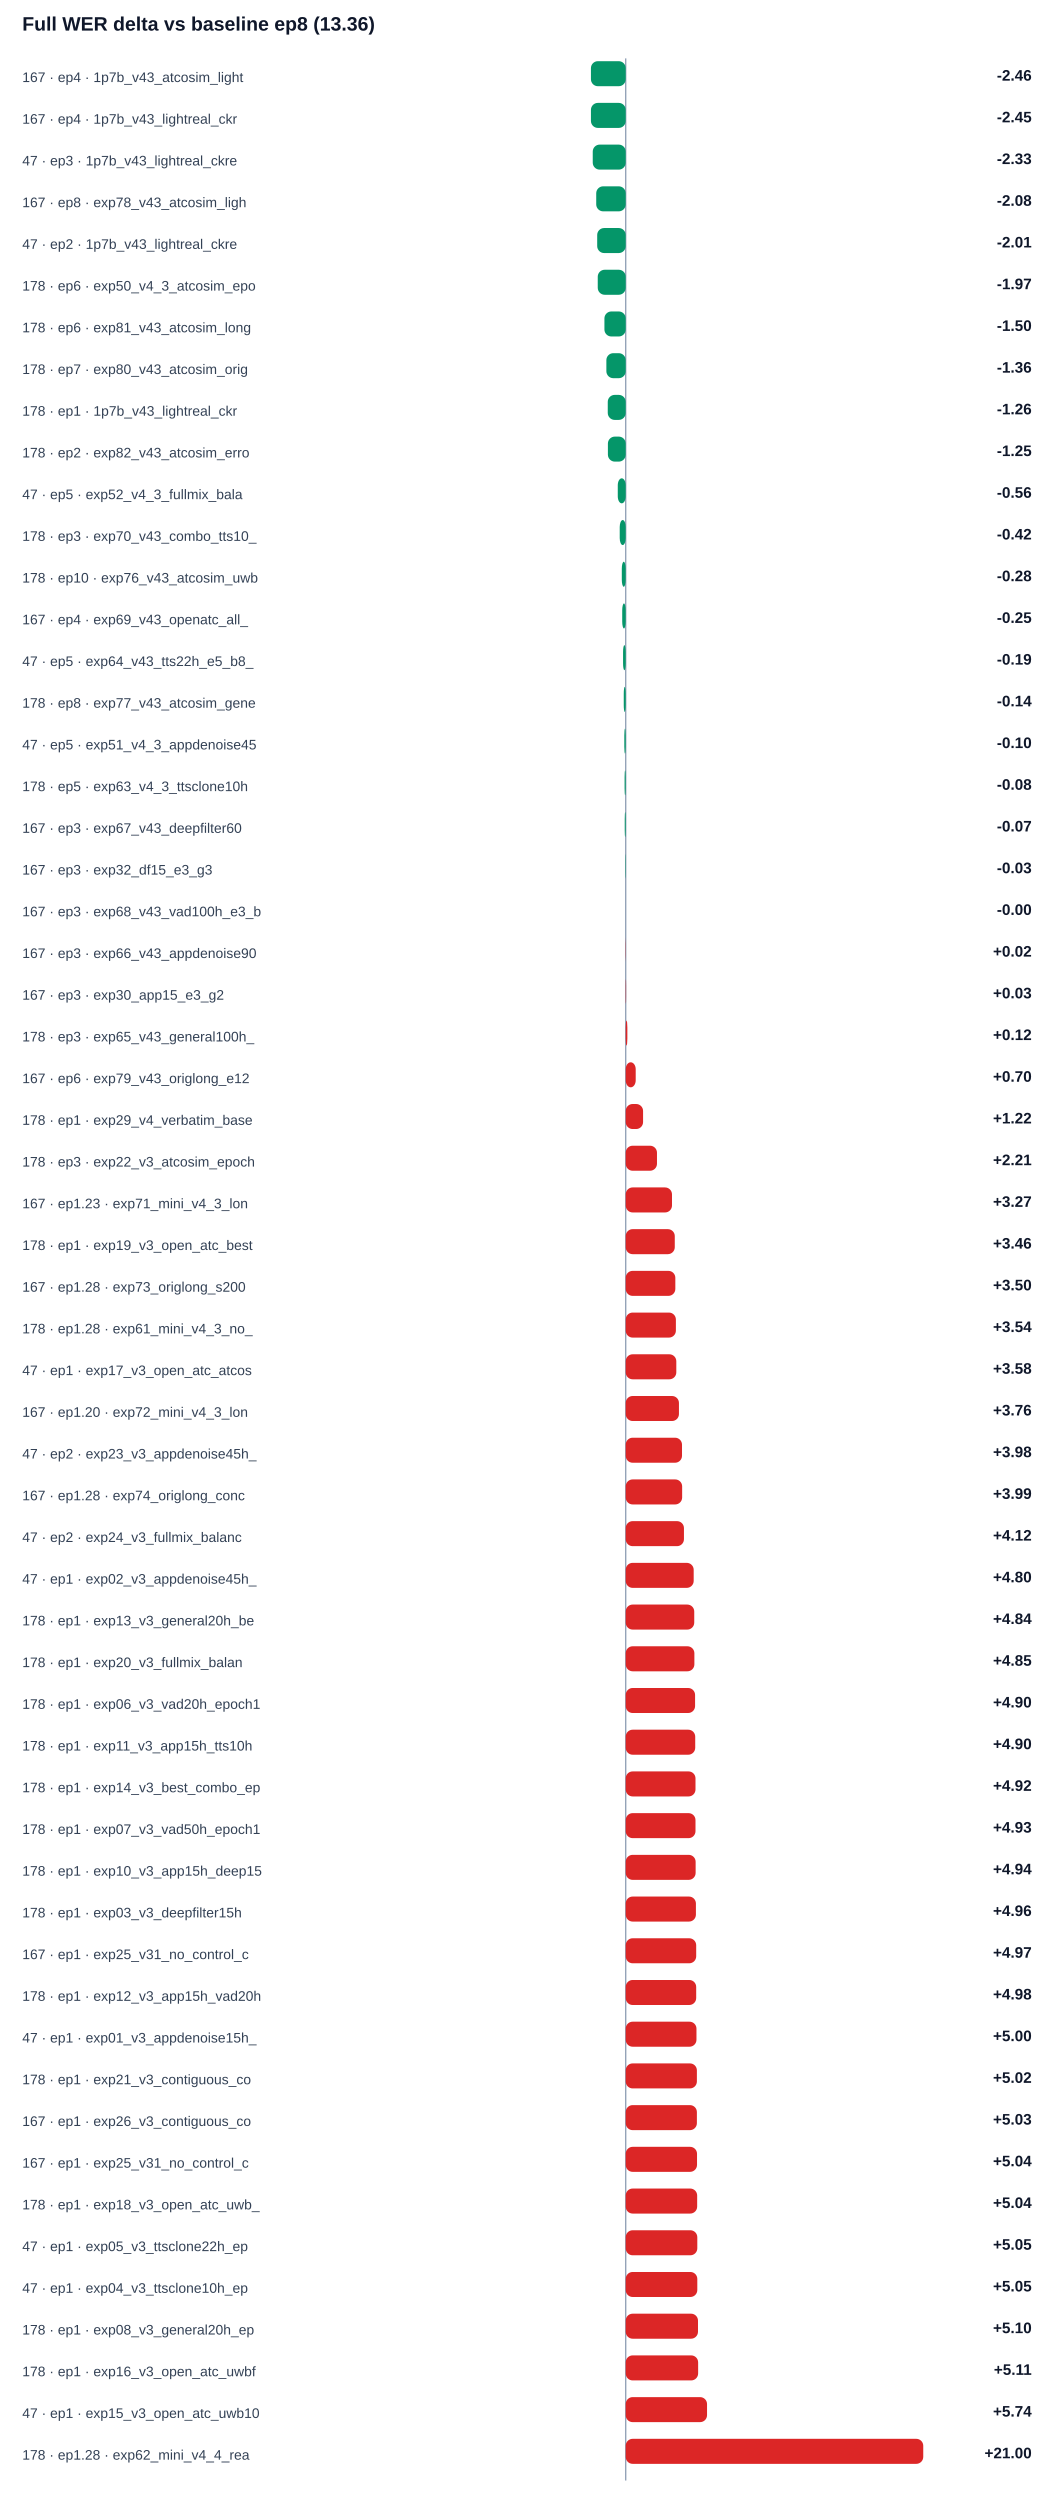
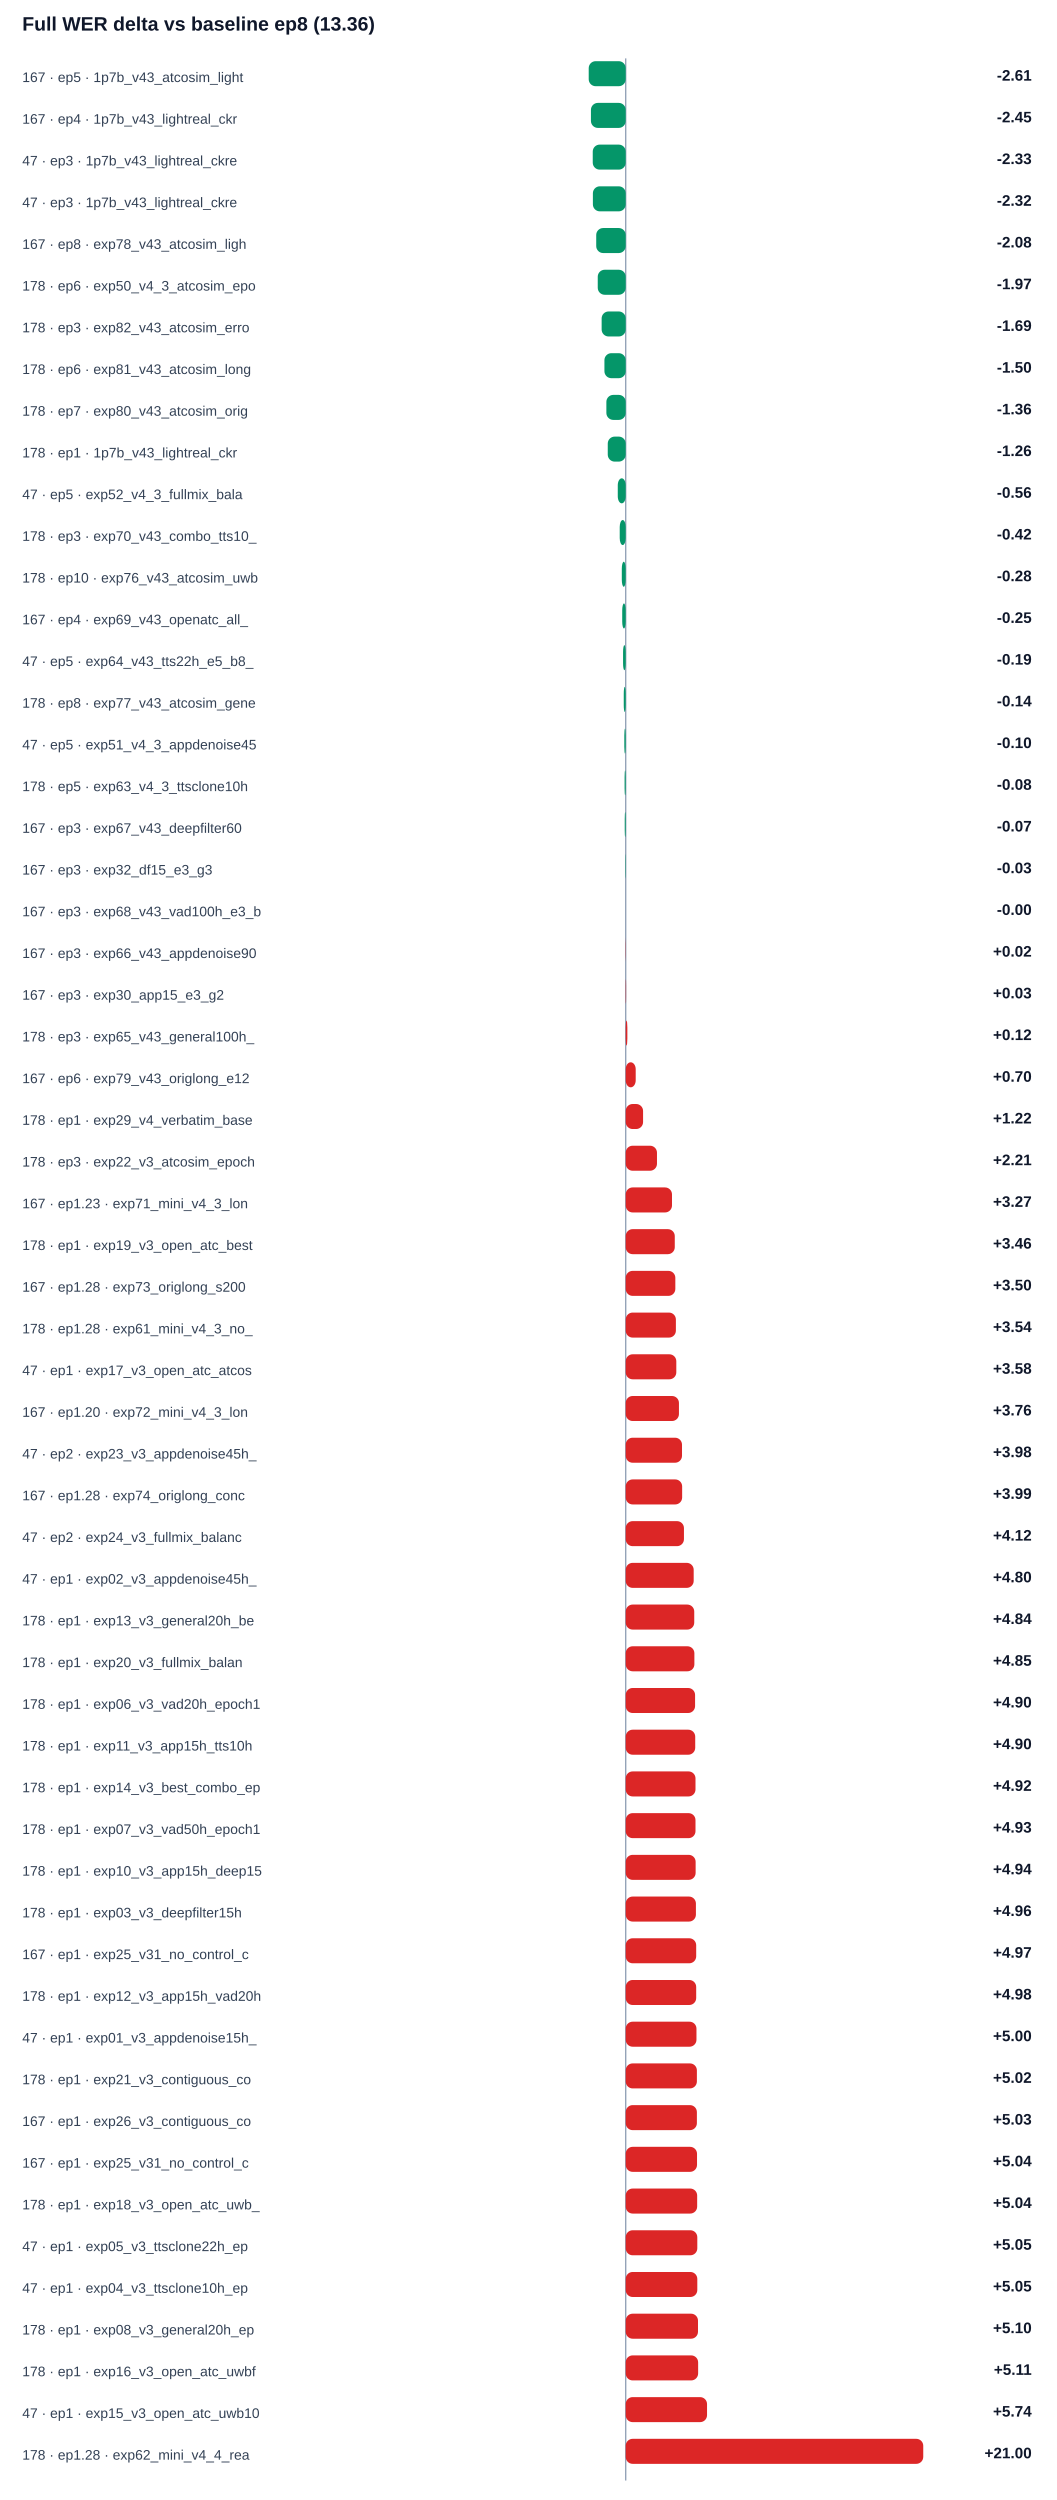
<svg xmlns="http://www.w3.org/2000/svg" width="100%" viewBox="0 0 760 1798" style="max-width:760px;background:#ffffff;border:1px solid #e5e7eb;border-radius:10px;">
  <text x="16.0" y="22.0" font-size="14" fill="#0f172a" text-anchor="start" font-family="Arial, sans-serif" font-weight="700">Full WER delta vs baseline ep8 (13.36)</text>
  <line x1="450" y1="42" x2="450" y2="1784" stroke="#94a3b8" />
-   <text x="16.0" y="59.0" font-size="10" fill="#334155" text-anchor="start" font-family="Arial, sans-serif" font-weight="400">167 · ep4 · 1p7b_v43_atcosim_light</text>
-   <rect x="425.0" y="44" width="25.0" height="18" rx="5" fill="#059669" />
-   <text x="742.0" y="58.0" font-size="11" fill="#0f172a" text-anchor="end" font-family="Arial, sans-serif" font-weight="700">-2.46</text>
+   <text x="16.0" y="59.0" font-size="10" fill="#334155" text-anchor="start" font-family="Arial, sans-serif" font-weight="400">167 · ep5 · 1p7b_v43_atcosim_light</text>
+   <rect x="423.4" y="44" width="26.6" height="18" rx="5" fill="#059669" />
+   <text x="742.0" y="58.0" font-size="11" fill="#0f172a" text-anchor="end" font-family="Arial, sans-serif" font-weight="700">-2.61</text>
  <text x="16.0" y="89.0" font-size="10" fill="#334155" text-anchor="start" font-family="Arial, sans-serif" font-weight="400">167 · ep4 · 1p7b_v43_lightreal_ckr</text>
  <rect x="425.0" y="74" width="25.0" height="18" rx="5" fill="#059669" />
  <text x="742.0" y="88.0" font-size="11" fill="#0f172a" text-anchor="end" font-family="Arial, sans-serif" font-weight="700">-2.45</text>
  <text x="16.0" y="119.0" font-size="10" fill="#334155" text-anchor="start" font-family="Arial, sans-serif" font-weight="400">47 · ep3 · 1p7b_v43_lightreal_ckre</text>
  <rect x="426.3" y="104" width="23.7" height="18" rx="5" fill="#059669" />
  <text x="742.0" y="118.0" font-size="11" fill="#0f172a" text-anchor="end" font-family="Arial, sans-serif" font-weight="700">-2.33</text>
-   <text x="16.0" y="149.0" font-size="10" fill="#334155" text-anchor="start" font-family="Arial, sans-serif" font-weight="400">167 · ep8 · exp78_v43_atcosim_ligh</text>
-   <rect x="428.8" y="134" width="21.2" height="18" rx="5" fill="#059669" />
-   <text x="742.0" y="148.0" font-size="11" fill="#0f172a" text-anchor="end" font-family="Arial, sans-serif" font-weight="700">-2.08</text>
-   <text x="16.0" y="179.0" font-size="10" fill="#334155" text-anchor="start" font-family="Arial, sans-serif" font-weight="400">47 · ep2 · 1p7b_v43_lightreal_ckre</text>
-   <rect x="429.5" y="164" width="20.5" height="18" rx="5" fill="#059669" />
-   <text x="742.0" y="178.0" font-size="11" fill="#0f172a" text-anchor="end" font-family="Arial, sans-serif" font-weight="700">-2.01</text>
+   <text x="16.0" y="149.0" font-size="10" fill="#334155" text-anchor="start" font-family="Arial, sans-serif" font-weight="400">47 · ep3 · 1p7b_v43_lightreal_ckre</text>
+   <rect x="426.4" y="134" width="23.6" height="18" rx="5" fill="#059669" />
+   <text x="742.0" y="148.0" font-size="11" fill="#0f172a" text-anchor="end" font-family="Arial, sans-serif" font-weight="700">-2.32</text>
+   <text x="16.0" y="179.0" font-size="10" fill="#334155" text-anchor="start" font-family="Arial, sans-serif" font-weight="400">167 · ep8 · exp78_v43_atcosim_ligh</text>
+   <rect x="428.8" y="164" width="21.2" height="18" rx="5" fill="#059669" />
+   <text x="742.0" y="178.0" font-size="11" fill="#0f172a" text-anchor="end" font-family="Arial, sans-serif" font-weight="700">-2.08</text>
  <text x="16.0" y="209.0" font-size="10" fill="#334155" text-anchor="start" font-family="Arial, sans-serif" font-weight="400">178 · ep6 · exp50_v4_3_atcosim_epo</text>
  <rect x="429.9" y="194" width="20.1" height="18" rx="5" fill="#059669" />
  <text x="742.0" y="208.0" font-size="11" fill="#0f172a" text-anchor="end" font-family="Arial, sans-serif" font-weight="700">-1.97</text>
-   <text x="16.0" y="239.0" font-size="10" fill="#334155" text-anchor="start" font-family="Arial, sans-serif" font-weight="400">178 · ep6 · exp81_v43_atcosim_long</text>
-   <rect x="434.7" y="224" width="15.3" height="18" rx="5" fill="#059669" />
-   <text x="742.0" y="238.0" font-size="11" fill="#0f172a" text-anchor="end" font-family="Arial, sans-serif" font-weight="700">-1.50</text>
-   <text x="16.0" y="269.0" font-size="10" fill="#334155" text-anchor="start" font-family="Arial, sans-serif" font-weight="400">178 · ep7 · exp80_v43_atcosim_orig</text>
-   <rect x="436.1" y="254" width="13.9" height="18" rx="5" fill="#059669" />
-   <text x="742.0" y="268.0" font-size="11" fill="#0f172a" text-anchor="end" font-family="Arial, sans-serif" font-weight="700">-1.36</text>
-   <text x="16.0" y="299.0" font-size="10" fill="#334155" text-anchor="start" font-family="Arial, sans-serif" font-weight="400">178 · ep1 · 1p7b_v43_lightreal_ckr</text>
-   <rect x="437.1" y="284" width="12.9" height="18" rx="5" fill="#059669" />
-   <text x="742.0" y="298.0" font-size="11" fill="#0f172a" text-anchor="end" font-family="Arial, sans-serif" font-weight="700">-1.26</text>
-   <text x="16.0" y="329.0" font-size="10" fill="#334155" text-anchor="start" font-family="Arial, sans-serif" font-weight="400">178 · ep2 · exp82_v43_atcosim_erro</text>
-   <rect x="437.2" y="314" width="12.8" height="18" rx="5" fill="#059669" />
-   <text x="742.0" y="328.0" font-size="11" fill="#0f172a" text-anchor="end" font-family="Arial, sans-serif" font-weight="700">-1.25</text>
+   <text x="16.0" y="239.0" font-size="10" fill="#334155" text-anchor="start" font-family="Arial, sans-serif" font-weight="400">178 · ep3 · exp82_v43_atcosim_erro</text>
+   <rect x="432.7" y="224" width="17.3" height="18" rx="5" fill="#059669" />
+   <text x="742.0" y="238.0" font-size="11" fill="#0f172a" text-anchor="end" font-family="Arial, sans-serif" font-weight="700">-1.69</text>
+   <text x="16.0" y="269.0" font-size="10" fill="#334155" text-anchor="start" font-family="Arial, sans-serif" font-weight="400">178 · ep6 · exp81_v43_atcosim_long</text>
+   <rect x="434.7" y="254" width="15.3" height="18" rx="5" fill="#059669" />
+   <text x="742.0" y="268.0" font-size="11" fill="#0f172a" text-anchor="end" font-family="Arial, sans-serif" font-weight="700">-1.50</text>
+   <text x="16.0" y="299.0" font-size="10" fill="#334155" text-anchor="start" font-family="Arial, sans-serif" font-weight="400">178 · ep7 · exp80_v43_atcosim_orig</text>
+   <rect x="436.1" y="284" width="13.9" height="18" rx="5" fill="#059669" />
+   <text x="742.0" y="298.0" font-size="11" fill="#0f172a" text-anchor="end" font-family="Arial, sans-serif" font-weight="700">-1.36</text>
+   <text x="16.0" y="329.0" font-size="10" fill="#334155" text-anchor="start" font-family="Arial, sans-serif" font-weight="400">178 · ep1 · 1p7b_v43_lightreal_ckr</text>
+   <rect x="437.1" y="314" width="12.9" height="18" rx="5" fill="#059669" />
+   <text x="742.0" y="328.0" font-size="11" fill="#0f172a" text-anchor="end" font-family="Arial, sans-serif" font-weight="700">-1.26</text>
  <text x="16.0" y="359.0" font-size="10" fill="#334155" text-anchor="start" font-family="Arial, sans-serif" font-weight="400">47 · ep5 · exp52_v4_3_fullmix_bala</text>
  <rect x="444.3" y="344" width="5.7" height="18" rx="5" fill="#059669" />
  <text x="742.0" y="358.0" font-size="11" fill="#0f172a" text-anchor="end" font-family="Arial, sans-serif" font-weight="700">-0.56</text>
  <text x="16.0" y="389.0" font-size="10" fill="#334155" text-anchor="start" font-family="Arial, sans-serif" font-weight="400">178 · ep3 · exp70_v43_combo_tts10_</text>
  <rect x="445.7" y="374" width="4.3" height="18" rx="5" fill="#059669" />
  <text x="742.0" y="388.0" font-size="11" fill="#0f172a" text-anchor="end" font-family="Arial, sans-serif" font-weight="700">-0.42</text>
  <text x="16.0" y="419.0" font-size="10" fill="#334155" text-anchor="start" font-family="Arial, sans-serif" font-weight="400">178 · ep10 · exp76_v43_atcosim_uwb</text>
  <rect x="447.2" y="404" width="2.8" height="18" rx="5" fill="#059669" />
  <text x="742.0" y="418.0" font-size="11" fill="#0f172a" text-anchor="end" font-family="Arial, sans-serif" font-weight="700">-0.28</text>
  <text x="16.0" y="449.0" font-size="10" fill="#334155" text-anchor="start" font-family="Arial, sans-serif" font-weight="400">167 · ep4 · exp69_v43_openatc_all_</text>
  <rect x="447.5" y="434" width="2.5" height="18" rx="5" fill="#059669" />
  <text x="742.0" y="448.0" font-size="11" fill="#0f172a" text-anchor="end" font-family="Arial, sans-serif" font-weight="700">-0.25</text>
  <text x="16.0" y="479.0" font-size="10" fill="#334155" text-anchor="start" font-family="Arial, sans-serif" font-weight="400">47 · ep5 · exp64_v43_tts22h_e5_b8_</text>
  <rect x="448.1" y="464" width="1.9" height="18" rx="5" fill="#059669" />
  <text x="742.0" y="478.0" font-size="11" fill="#0f172a" text-anchor="end" font-family="Arial, sans-serif" font-weight="700">-0.19</text>
  <text x="16.0" y="509.0" font-size="10" fill="#334155" text-anchor="start" font-family="Arial, sans-serif" font-weight="400">178 · ep8 · exp77_v43_atcosim_gene</text>
  <rect x="448.6" y="494" width="1.4" height="18" rx="5" fill="#059669" />
  <text x="742.0" y="508.0" font-size="11" fill="#0f172a" text-anchor="end" font-family="Arial, sans-serif" font-weight="700">-0.14</text>
  <text x="16.0" y="539.0" font-size="10" fill="#334155" text-anchor="start" font-family="Arial, sans-serif" font-weight="400">47 · ep5 · exp51_v4_3_appdenoise45</text>
  <rect x="449.0" y="524" width="1.0" height="18" rx="5" fill="#059669" />
  <text x="742.0" y="538.0" font-size="11" fill="#0f172a" text-anchor="end" font-family="Arial, sans-serif" font-weight="700">-0.10</text>
  <text x="16.0" y="569.0" font-size="10" fill="#334155" text-anchor="start" font-family="Arial, sans-serif" font-weight="400">178 · ep5 · exp63_v4_3_ttsclone10h</text>
  <rect x="449.2" y="554" width="0.8" height="18" rx="5" fill="#059669" />
  <text x="742.0" y="568.0" font-size="11" fill="#0f172a" text-anchor="end" font-family="Arial, sans-serif" font-weight="700">-0.08</text>
  <text x="16.0" y="599.0" font-size="10" fill="#334155" text-anchor="start" font-family="Arial, sans-serif" font-weight="400">167 · ep3 · exp67_v43_deepfilter60</text>
  <rect x="449.3" y="584" width="0.7" height="18" rx="5" fill="#059669" />
  <text x="742.0" y="598.0" font-size="11" fill="#0f172a" text-anchor="end" font-family="Arial, sans-serif" font-weight="700">-0.07</text>
  <text x="16.0" y="629.0" font-size="10" fill="#334155" text-anchor="start" font-family="Arial, sans-serif" font-weight="400">167 · ep3 · exp32_df15_e3_g3</text>
  <rect x="449.7" y="614" width="0.3" height="18" rx="5" fill="#059669" />
  <text x="742.0" y="628.0" font-size="11" fill="#0f172a" text-anchor="end" font-family="Arial, sans-serif" font-weight="700">-0.03</text>
  <text x="16.0" y="659.0" font-size="10" fill="#334155" text-anchor="start" font-family="Arial, sans-serif" font-weight="400">167 · ep3 · exp68_v43_vad100h_e3_b</text>
  <rect x="450.0" y="644" width="0.0" height="18" rx="5" fill="#059669" />
  <text x="742.0" y="658.0" font-size="11" fill="#0f172a" text-anchor="end" font-family="Arial, sans-serif" font-weight="700">-0.00</text>
  <text x="16.0" y="689.0" font-size="10" fill="#334155" text-anchor="start" font-family="Arial, sans-serif" font-weight="400">167 · ep3 · exp66_v43_appdenoise90</text>
  <rect x="450.0" y="674" width="0.2" height="18" rx="5" fill="#dc2626" />
  <text x="742.0" y="688.0" font-size="11" fill="#0f172a" text-anchor="end" font-family="Arial, sans-serif" font-weight="700">+0.02</text>
  <text x="16.0" y="719.0" font-size="10" fill="#334155" text-anchor="start" font-family="Arial, sans-serif" font-weight="400">167 · ep3 · exp30_app15_e3_g2</text>
  <rect x="450.0" y="704" width="0.3" height="18" rx="5" fill="#dc2626" />
  <text x="742.0" y="718.0" font-size="11" fill="#0f172a" text-anchor="end" font-family="Arial, sans-serif" font-weight="700">+0.03</text>
  <text x="16.0" y="749.0" font-size="10" fill="#334155" text-anchor="start" font-family="Arial, sans-serif" font-weight="400">178 · ep3 · exp65_v43_general100h_</text>
  <rect x="450.0" y="734" width="1.2" height="18" rx="5" fill="#dc2626" />
  <text x="742.0" y="748.0" font-size="11" fill="#0f172a" text-anchor="end" font-family="Arial, sans-serif" font-weight="700">+0.12</text>
  <text x="16.0" y="779.0" font-size="10" fill="#334155" text-anchor="start" font-family="Arial, sans-serif" font-weight="400">167 · ep6 · exp79_v43_origlong_e12</text>
  <rect x="450.0" y="764" width="7.2" height="18" rx="5" fill="#dc2626" />
  <text x="742.0" y="778.0" font-size="11" fill="#0f172a" text-anchor="end" font-family="Arial, sans-serif" font-weight="700">+0.70</text>
  <text x="16.0" y="809.0" font-size="10" fill="#334155" text-anchor="start" font-family="Arial, sans-serif" font-weight="400">178 · ep1 · exp29_v4_verbatim_base</text>
  <rect x="450.0" y="794" width="12.5" height="18" rx="5" fill="#dc2626" />
  <text x="742.0" y="808.0" font-size="11" fill="#0f172a" text-anchor="end" font-family="Arial, sans-serif" font-weight="700">+1.22</text>
  <text x="16.0" y="839.0" font-size="10" fill="#334155" text-anchor="start" font-family="Arial, sans-serif" font-weight="400">178 · ep3 · exp22_v3_atcosim_epoch</text>
  <rect x="450.0" y="824" width="22.5" height="18" rx="5" fill="#dc2626" />
  <text x="742.0" y="838.0" font-size="11" fill="#0f172a" text-anchor="end" font-family="Arial, sans-serif" font-weight="700">+2.21</text>
  <text x="16.0" y="869.0" font-size="10" fill="#334155" text-anchor="start" font-family="Arial, sans-serif" font-weight="400">167 · ep1.23 · exp71_mini_v4_3_lon</text>
  <rect x="450.0" y="854" width="33.3" height="18" rx="5" fill="#dc2626" />
  <text x="742.0" y="868.0" font-size="11" fill="#0f172a" text-anchor="end" font-family="Arial, sans-serif" font-weight="700">+3.27</text>
  <text x="16.0" y="899.0" font-size="10" fill="#334155" text-anchor="start" font-family="Arial, sans-serif" font-weight="400">178 · ep1 · exp19_v3_open_atc_best</text>
  <rect x="450.0" y="884" width="35.3" height="18" rx="5" fill="#dc2626" />
  <text x="742.0" y="898.0" font-size="11" fill="#0f172a" text-anchor="end" font-family="Arial, sans-serif" font-weight="700">+3.46</text>
  <text x="16.0" y="929.0" font-size="10" fill="#334155" text-anchor="start" font-family="Arial, sans-serif" font-weight="400">167 · ep1.28 · exp73_origlong_s200</text>
  <rect x="450.0" y="914" width="35.7" height="18" rx="5" fill="#dc2626" />
  <text x="742.0" y="928.0" font-size="11" fill="#0f172a" text-anchor="end" font-family="Arial, sans-serif" font-weight="700">+3.50</text>
  <text x="16.0" y="959.0" font-size="10" fill="#334155" text-anchor="start" font-family="Arial, sans-serif" font-weight="400">178 · ep1.28 · exp61_mini_v4_3_no_</text>
  <rect x="450.0" y="944" width="36.1" height="18" rx="5" fill="#dc2626" />
  <text x="742.0" y="958.0" font-size="11" fill="#0f172a" text-anchor="end" font-family="Arial, sans-serif" font-weight="700">+3.54</text>
  <text x="16.0" y="989.0" font-size="10" fill="#334155" text-anchor="start" font-family="Arial, sans-serif" font-weight="400">47 · ep1 · exp17_v3_open_atc_atcos</text>
  <rect x="450.0" y="974" width="36.4" height="18" rx="5" fill="#dc2626" />
  <text x="742.0" y="988.0" font-size="11" fill="#0f172a" text-anchor="end" font-family="Arial, sans-serif" font-weight="700">+3.58</text>
  <text x="16.0" y="1019.0" font-size="10" fill="#334155" text-anchor="start" font-family="Arial, sans-serif" font-weight="400">167 · ep1.20 · exp72_mini_v4_3_lon</text>
  <rect x="450.0" y="1004" width="38.3" height="18" rx="5" fill="#dc2626" />
  <text x="742.0" y="1018.0" font-size="11" fill="#0f172a" text-anchor="end" font-family="Arial, sans-serif" font-weight="700">+3.76</text>
  <text x="16.0" y="1049.0" font-size="10" fill="#334155" text-anchor="start" font-family="Arial, sans-serif" font-weight="400">47 · ep2 · exp23_v3_appdenoise45h_</text>
  <rect x="450.0" y="1034" width="40.5" height="18" rx="5" fill="#dc2626" />
  <text x="742.0" y="1048.0" font-size="11" fill="#0f172a" text-anchor="end" font-family="Arial, sans-serif" font-weight="700">+3.98</text>
  <text x="16.0" y="1079.0" font-size="10" fill="#334155" text-anchor="start" font-family="Arial, sans-serif" font-weight="400">167 · ep1.28 · exp74_origlong_conc</text>
  <rect x="450.0" y="1064" width="40.6" height="18" rx="5" fill="#dc2626" />
  <text x="742.0" y="1078.0" font-size="11" fill="#0f172a" text-anchor="end" font-family="Arial, sans-serif" font-weight="700">+3.99</text>
  <text x="16.0" y="1109.0" font-size="10" fill="#334155" text-anchor="start" font-family="Arial, sans-serif" font-weight="400">47 · ep2 · exp24_v3_fullmix_balanc</text>
  <rect x="450.0" y="1094" width="41.9" height="18" rx="5" fill="#dc2626" />
  <text x="742.0" y="1108.0" font-size="11" fill="#0f172a" text-anchor="end" font-family="Arial, sans-serif" font-weight="700">+4.12</text>
  <text x="16.0" y="1139.0" font-size="10" fill="#334155" text-anchor="start" font-family="Arial, sans-serif" font-weight="400">47 · ep1 · exp02_v3_appdenoise45h_</text>
  <rect x="450.0" y="1124" width="48.9" height="18" rx="5" fill="#dc2626" />
  <text x="742.0" y="1138.0" font-size="11" fill="#0f172a" text-anchor="end" font-family="Arial, sans-serif" font-weight="700">+4.80</text>
  <text x="16.0" y="1169.0" font-size="10" fill="#334155" text-anchor="start" font-family="Arial, sans-serif" font-weight="400">178 · ep1 · exp13_v3_general20h_be</text>
  <rect x="450.0" y="1154" width="49.3" height="18" rx="5" fill="#dc2626" />
  <text x="742.0" y="1168.0" font-size="11" fill="#0f172a" text-anchor="end" font-family="Arial, sans-serif" font-weight="700">+4.84</text>
  <text x="16.0" y="1199.0" font-size="10" fill="#334155" text-anchor="start" font-family="Arial, sans-serif" font-weight="400">178 · ep1 · exp20_v3_fullmix_balan</text>
  <rect x="450.0" y="1184" width="49.4" height="18" rx="5" fill="#dc2626" />
  <text x="742.0" y="1198.0" font-size="11" fill="#0f172a" text-anchor="end" font-family="Arial, sans-serif" font-weight="700">+4.85</text>
  <text x="16.0" y="1229.0" font-size="10" fill="#334155" text-anchor="start" font-family="Arial, sans-serif" font-weight="400">178 · ep1 · exp06_v3_vad20h_epoch1</text>
  <rect x="450.0" y="1214" width="49.9" height="18" rx="5" fill="#dc2626" />
  <text x="742.0" y="1228.0" font-size="11" fill="#0f172a" text-anchor="end" font-family="Arial, sans-serif" font-weight="700">+4.90</text>
  <text x="16.0" y="1259.0" font-size="10" fill="#334155" text-anchor="start" font-family="Arial, sans-serif" font-weight="400">178 · ep1 · exp11_v3_app15h_tts10h</text>
  <rect x="450.0" y="1244" width="50.0" height="18" rx="5" fill="#dc2626" />
  <text x="742.0" y="1258.0" font-size="11" fill="#0f172a" text-anchor="end" font-family="Arial, sans-serif" font-weight="700">+4.90</text>
  <text x="16.0" y="1289.0" font-size="10" fill="#334155" text-anchor="start" font-family="Arial, sans-serif" font-weight="400">178 · ep1 · exp14_v3_best_combo_ep</text>
  <rect x="450.0" y="1274" width="50.2" height="18" rx="5" fill="#dc2626" />
  <text x="742.0" y="1288.0" font-size="11" fill="#0f172a" text-anchor="end" font-family="Arial, sans-serif" font-weight="700">+4.92</text>
  <text x="16.0" y="1319.0" font-size="10" fill="#334155" text-anchor="start" font-family="Arial, sans-serif" font-weight="400">178 · ep1 · exp07_v3_vad50h_epoch1</text>
  <rect x="450.0" y="1304" width="50.2" height="18" rx="5" fill="#dc2626" />
  <text x="742.0" y="1318.0" font-size="11" fill="#0f172a" text-anchor="end" font-family="Arial, sans-serif" font-weight="700">+4.93</text>
  <text x="16.0" y="1349.0" font-size="10" fill="#334155" text-anchor="start" font-family="Arial, sans-serif" font-weight="400">178 · ep1 · exp10_v3_app15h_deep15</text>
  <rect x="450.0" y="1334" width="50.3" height="18" rx="5" fill="#dc2626" />
  <text x="742.0" y="1348.0" font-size="11" fill="#0f172a" text-anchor="end" font-family="Arial, sans-serif" font-weight="700">+4.94</text>
  <text x="16.0" y="1379.0" font-size="10" fill="#334155" text-anchor="start" font-family="Arial, sans-serif" font-weight="400">178 · ep1 · exp03_v3_deepfilter15h</text>
  <rect x="450.0" y="1364" width="50.5" height="18" rx="5" fill="#dc2626" />
  <text x="742.0" y="1378.0" font-size="11" fill="#0f172a" text-anchor="end" font-family="Arial, sans-serif" font-weight="700">+4.96</text>
  <text x="16.0" y="1409.0" font-size="10" fill="#334155" text-anchor="start" font-family="Arial, sans-serif" font-weight="400">167 · ep1 · exp25_v31_no_control_c</text>
  <rect x="450.0" y="1394" width="50.7" height="18" rx="5" fill="#dc2626" />
  <text x="742.0" y="1408.0" font-size="11" fill="#0f172a" text-anchor="end" font-family="Arial, sans-serif" font-weight="700">+4.97</text>
  <text x="16.0" y="1439.0" font-size="10" fill="#334155" text-anchor="start" font-family="Arial, sans-serif" font-weight="400">178 · ep1 · exp12_v3_app15h_vad20h</text>
  <rect x="450.0" y="1424" width="50.7" height="18" rx="5" fill="#dc2626" />
  <text x="742.0" y="1438.0" font-size="11" fill="#0f172a" text-anchor="end" font-family="Arial, sans-serif" font-weight="700">+4.98</text>
  <text x="16.0" y="1469.0" font-size="10" fill="#334155" text-anchor="start" font-family="Arial, sans-serif" font-weight="400">47 · ep1 · exp01_v3_appdenoise15h_</text>
  <rect x="450.0" y="1454" width="50.9" height="18" rx="5" fill="#dc2626" />
  <text x="742.0" y="1468.0" font-size="11" fill="#0f172a" text-anchor="end" font-family="Arial, sans-serif" font-weight="700">+5.00</text>
  <text x="16.0" y="1499.0" font-size="10" fill="#334155" text-anchor="start" font-family="Arial, sans-serif" font-weight="400">178 · ep1 · exp21_v3_contiguous_co</text>
  <rect x="450.0" y="1484" width="51.2" height="18" rx="5" fill="#dc2626" />
  <text x="742.0" y="1498.0" font-size="11" fill="#0f172a" text-anchor="end" font-family="Arial, sans-serif" font-weight="700">+5.02</text>
  <text x="16.0" y="1529.0" font-size="10" fill="#334155" text-anchor="start" font-family="Arial, sans-serif" font-weight="400">167 · ep1 · exp26_v3_contiguous_co</text>
  <rect x="450.0" y="1514" width="51.2" height="18" rx="5" fill="#dc2626" />
  <text x="742.0" y="1528.0" font-size="11" fill="#0f172a" text-anchor="end" font-family="Arial, sans-serif" font-weight="700">+5.03</text>
  <text x="16.0" y="1559.0" font-size="10" fill="#334155" text-anchor="start" font-family="Arial, sans-serif" font-weight="400">167 · ep1 · exp25_v31_no_control_c</text>
  <rect x="450.0" y="1544" width="51.3" height="18" rx="5" fill="#dc2626" />
  <text x="742.0" y="1558.0" font-size="11" fill="#0f172a" text-anchor="end" font-family="Arial, sans-serif" font-weight="700">+5.04</text>
  <text x="16.0" y="1589.0" font-size="10" fill="#334155" text-anchor="start" font-family="Arial, sans-serif" font-weight="400">178 · ep1 · exp18_v3_open_atc_uwb_</text>
  <rect x="450.0" y="1574" width="51.4" height="18" rx="5" fill="#dc2626" />
  <text x="742.0" y="1588.0" font-size="11" fill="#0f172a" text-anchor="end" font-family="Arial, sans-serif" font-weight="700">+5.04</text>
  <text x="16.0" y="1619.0" font-size="10" fill="#334155" text-anchor="start" font-family="Arial, sans-serif" font-weight="400">47 · ep1 · exp05_v3_ttsclone22h_ep</text>
  <rect x="450.0" y="1604" width="51.5" height="18" rx="5" fill="#dc2626" />
  <text x="742.0" y="1618.0" font-size="11" fill="#0f172a" text-anchor="end" font-family="Arial, sans-serif" font-weight="700">+5.05</text>
  <text x="16.0" y="1649.0" font-size="10" fill="#334155" text-anchor="start" font-family="Arial, sans-serif" font-weight="400">47 · ep1 · exp04_v3_ttsclone10h_ep</text>
  <rect x="450.0" y="1634" width="51.5" height="18" rx="5" fill="#dc2626" />
  <text x="742.0" y="1648.0" font-size="11" fill="#0f172a" text-anchor="end" font-family="Arial, sans-serif" font-weight="700">+5.05</text>
  <text x="16.0" y="1679.0" font-size="10" fill="#334155" text-anchor="start" font-family="Arial, sans-serif" font-weight="400">178 · ep1 · exp08_v3_general20h_ep</text>
  <rect x="450.0" y="1664" width="52.0" height="18" rx="5" fill="#dc2626" />
  <text x="742.0" y="1678.0" font-size="11" fill="#0f172a" text-anchor="end" font-family="Arial, sans-serif" font-weight="700">+5.10</text>
  <text x="16.0" y="1709.0" font-size="10" fill="#334155" text-anchor="start" font-family="Arial, sans-serif" font-weight="400">178 · ep1 · exp16_v3_open_atc_uwbf</text>
  <rect x="450.0" y="1694" width="52.1" height="18" rx="5" fill="#dc2626" />
  <text x="742.0" y="1708.0" font-size="11" fill="#0f172a" text-anchor="end" font-family="Arial, sans-serif" font-weight="700">+5.11</text>
  <text x="16.0" y="1739.0" font-size="10" fill="#334155" text-anchor="start" font-family="Arial, sans-serif" font-weight="400">47 · ep1 · exp15_v3_open_atc_uwb10</text>
  <rect x="450.0" y="1724" width="58.5" height="18" rx="5" fill="#dc2626" />
  <text x="742.0" y="1738.0" font-size="11" fill="#0f172a" text-anchor="end" font-family="Arial, sans-serif" font-weight="700">+5.74</text>
  <text x="16.0" y="1769.0" font-size="10" fill="#334155" text-anchor="start" font-family="Arial, sans-serif" font-weight="400">178 · ep1.28 · exp62_mini_v4_4_rea</text>
  <rect x="450.0" y="1754" width="214.0" height="18" rx="5" fill="#dc2626" />
  <text x="742.0" y="1768.0" font-size="11" fill="#0f172a" text-anchor="end" font-family="Arial, sans-serif" font-weight="700">+21.00</text>
</svg>
